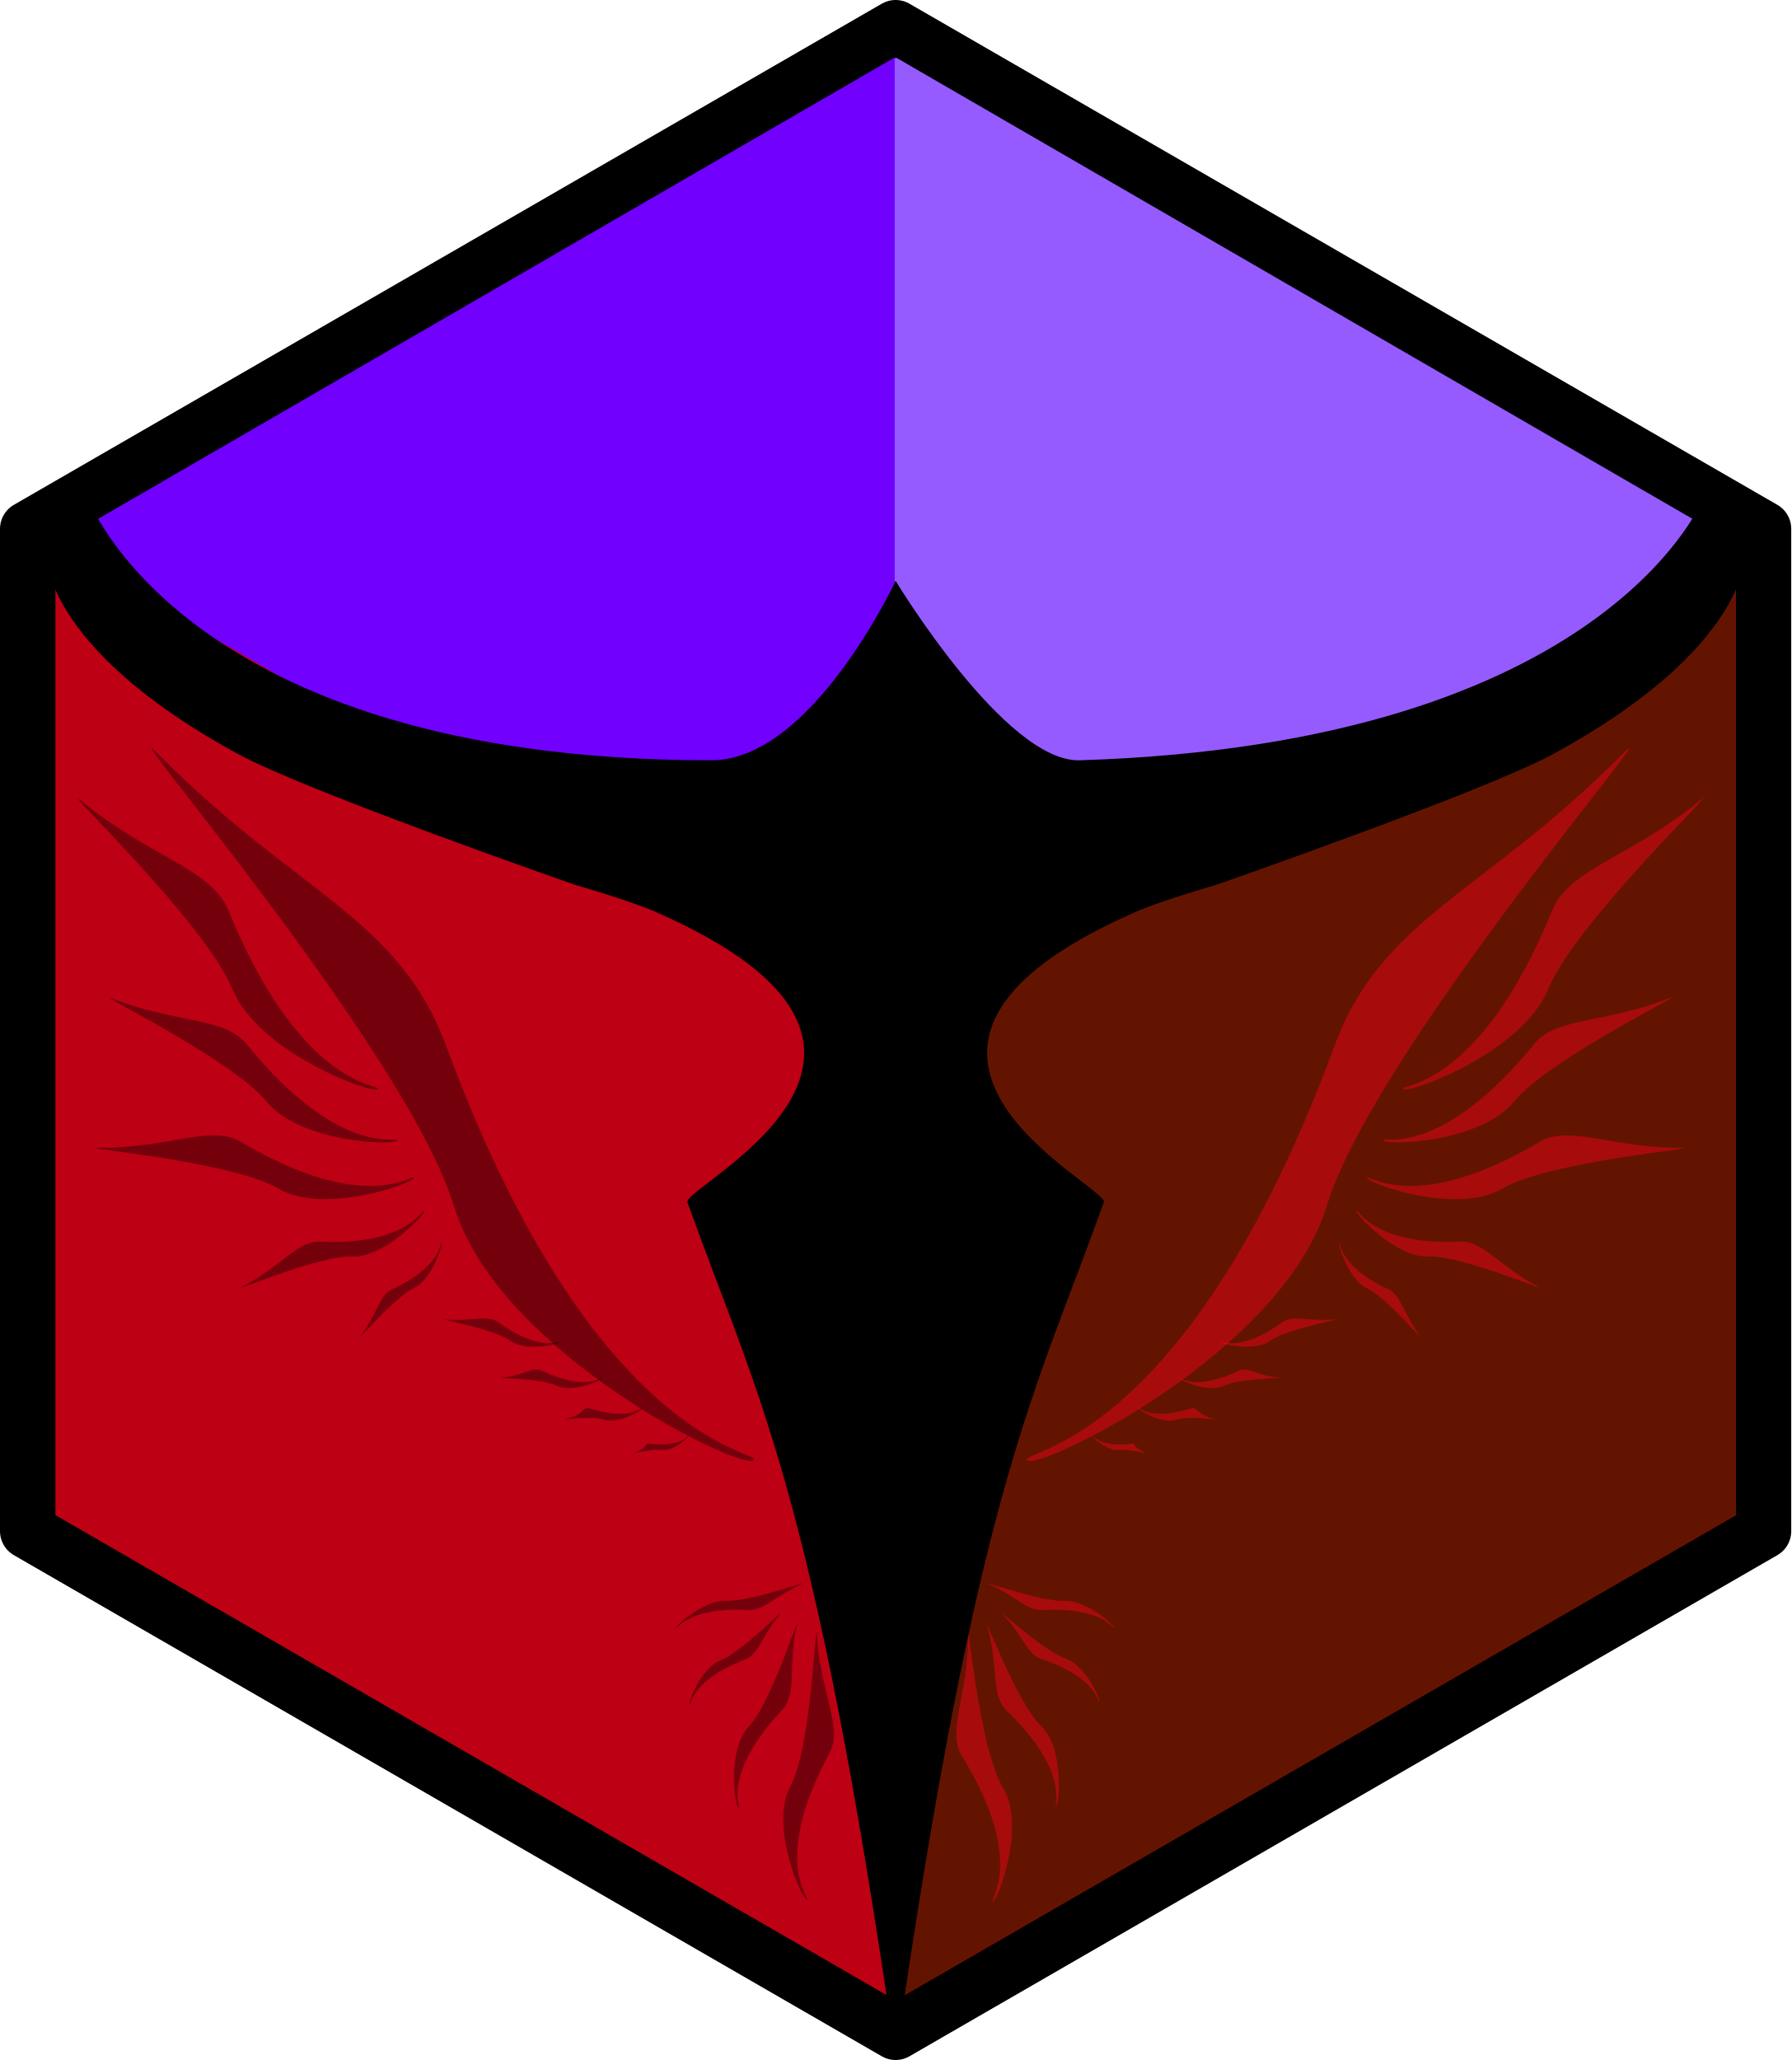
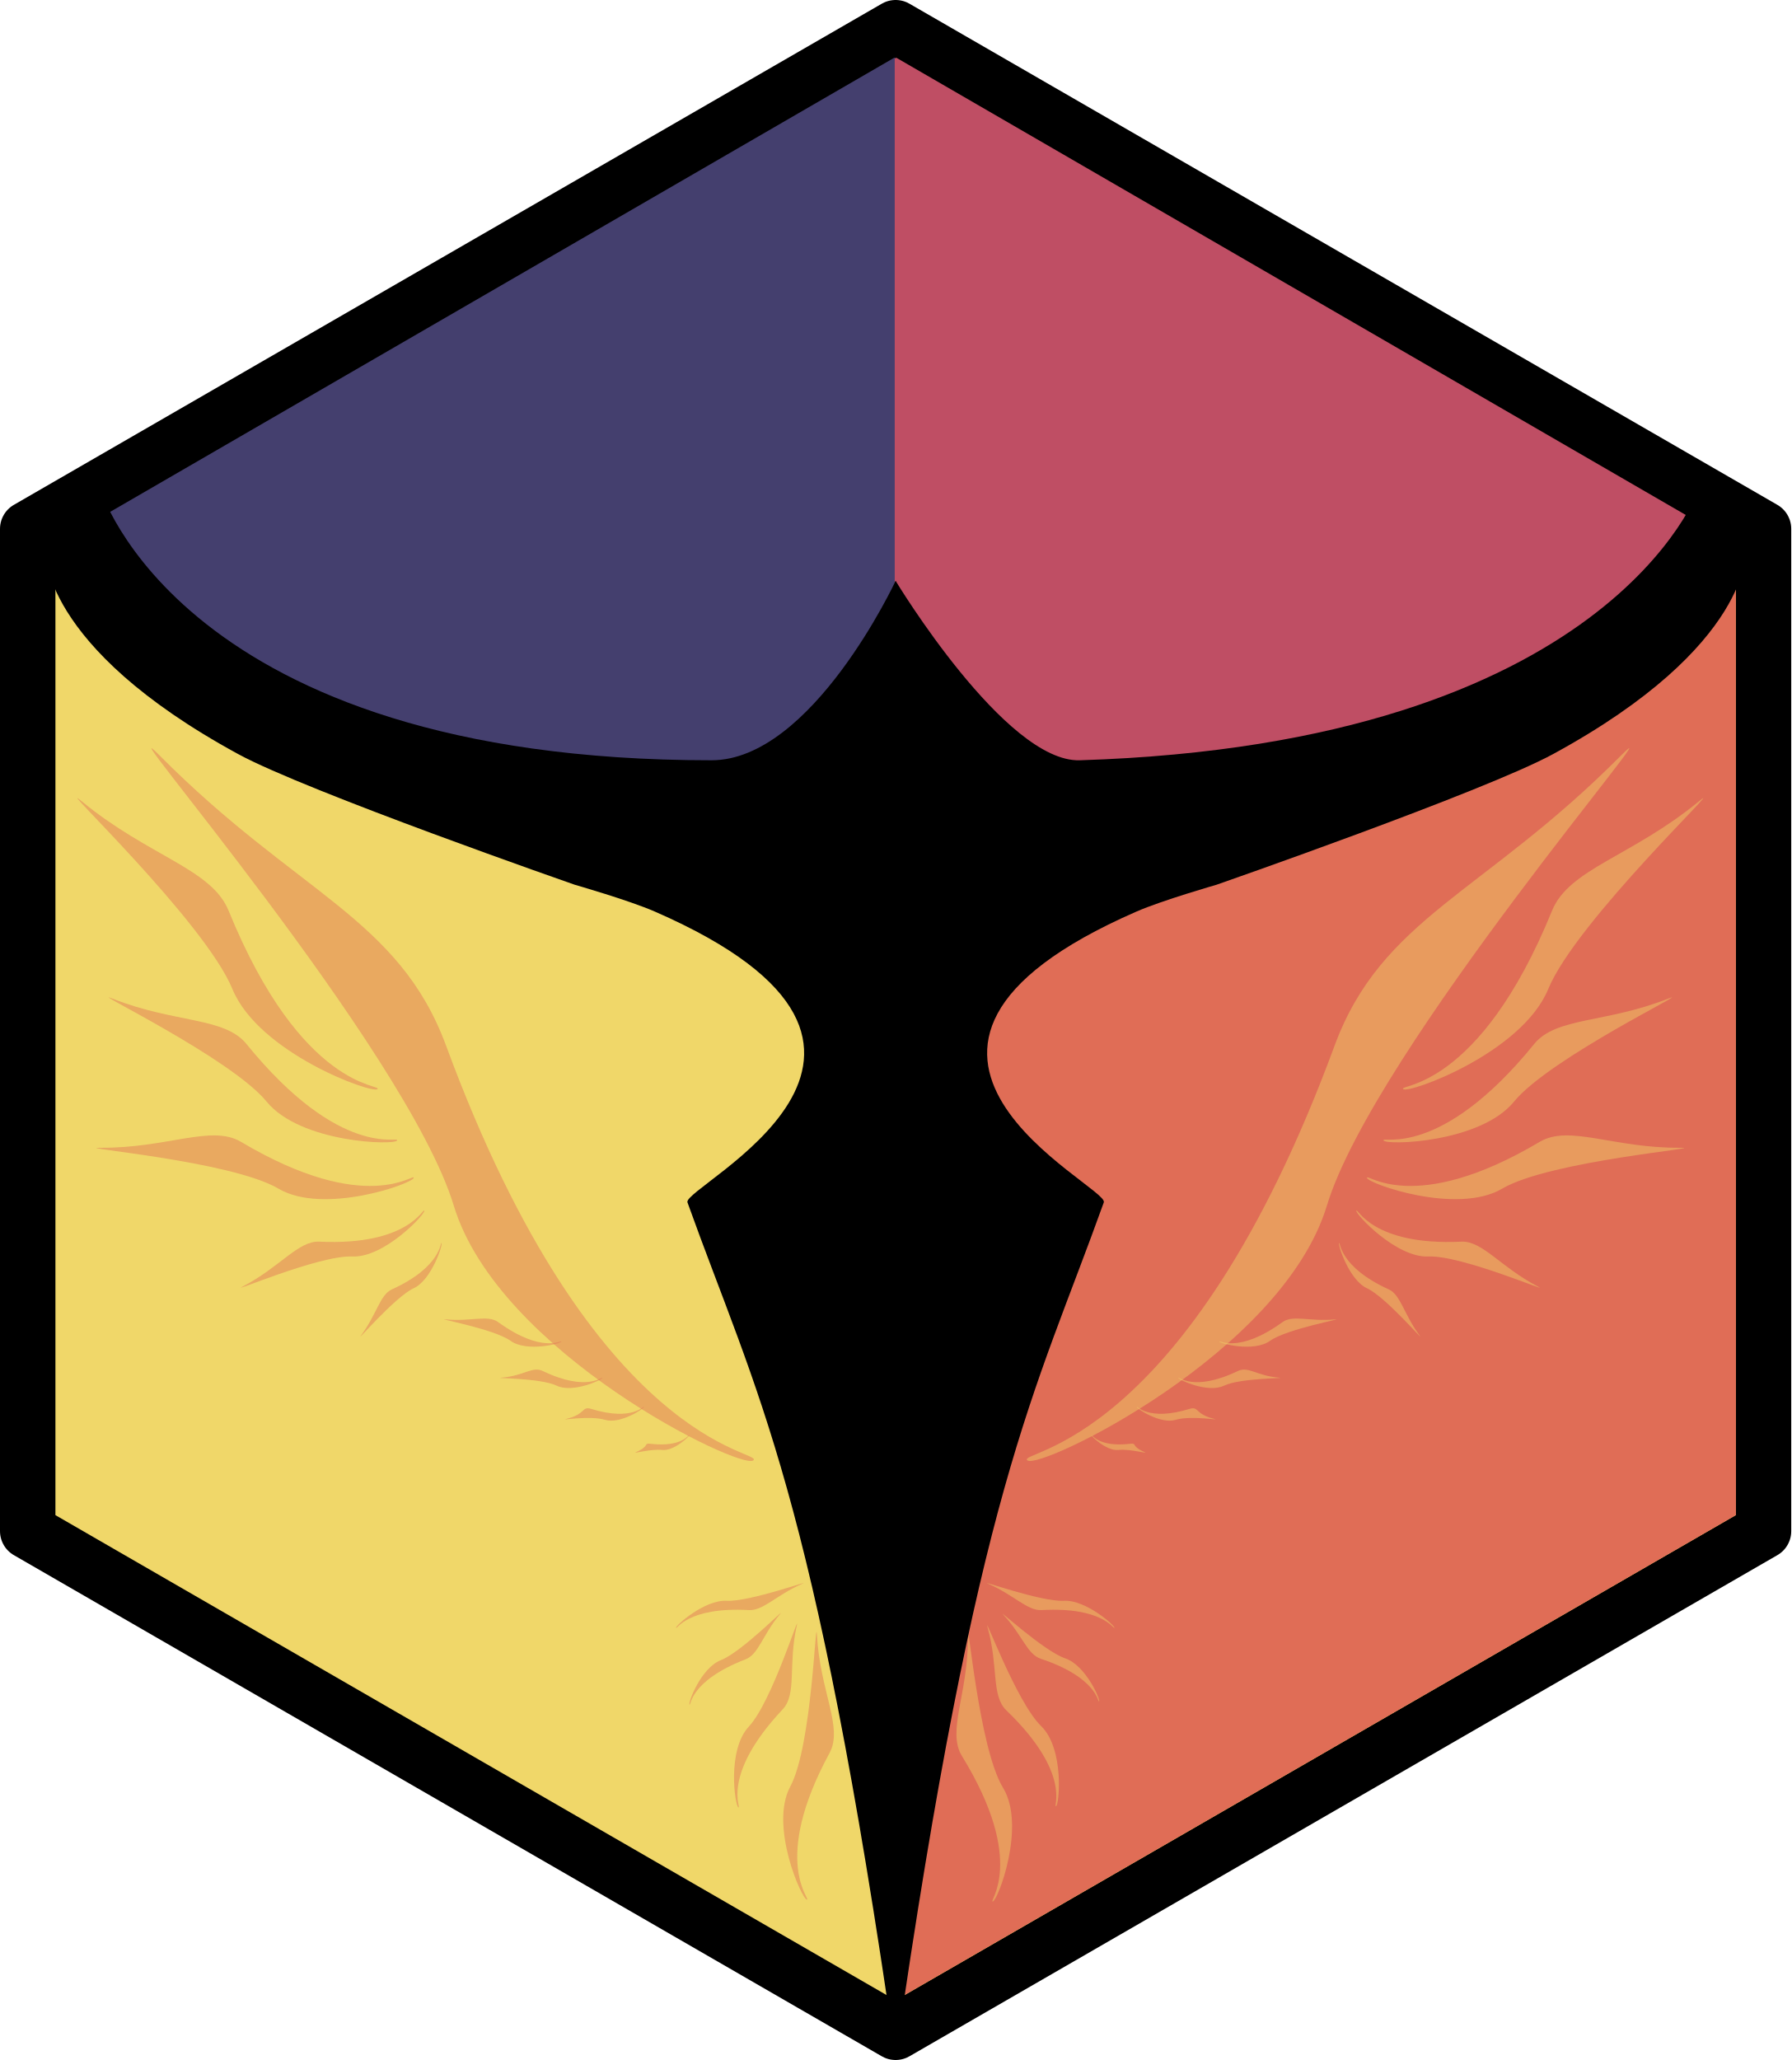
<svg xmlns="http://www.w3.org/2000/svg" width="128.252mm" height="147.479mm" viewBox="0 0 128.252 147.479" version="1.1" id="svg8">
  <defs id="defs2" />
-   <g id="layer1" transform="translate(-40.1954,-5.546417)">
-     <g style="clip-rule:evenodd;fill-rule:evenodd;stroke-linecap:round;stroke-linejoin:round;stroke-miterlimit:1.5" id="g232" transform="matrix(0.2645833,0,0,0.2645833,24.88784,-4.108198)">
+   <g id="layer1" transform="translate(-42.46325,-70.55832)">
+     <g style="clip-rule:evenodd;fill-rule:evenodd;stroke-linecap:round;stroke-linejoin:round;stroke-miterlimit:1.5" id="g232" transform="matrix(0.2645833,0,0,0.2645833,27.1557,60.90371)">
      <g id="Layer1">
        <g id="g12" transform="matrix(0.970128,0,0,0.970128,-7.87959,-108.459)">
-           <path id="path10" style="fill:#bd0013;stroke:#000000;stroke-width:15.46px" d="M 317.588,157.142 559.687,296.917 V 576.469 L 317.588,716.245 75.489,576.469 V 296.917 Z" />
+           <path id="path10" style="fill:#f0d769;stroke:#000000;stroke-width:15.46px" d="M 317.588,157.142 559.687,296.917 V 576.469 L 317.588,716.245 75.489,576.469 V 296.917 Z" />
        </g>
        <g id="g16" transform="translate(11.6925)">
-           <path id="path14" style="fill:#631400" d="M 288.206,315.733 515.907,183.945 515.926,446.443 288.522,577.717 Z" />
+           <path id="path14" style="fill:#e06d56" d="M 288.206,315.733 515.907,183.945 515.926,446.443 288.522,577.717 Z" />
        </g>
        <g id="g20" transform="matrix(1.28534,0,0,0.69485,-34.9477,-60.9506)">
-           <path id="path18" style="fill:#7100ff" d="M 260.499,162.689 437.631,352.444 260.499,542.198 83.368,352.444 Z" />
+           <path id="path18" style="fill:#443f6e" d="M 260.499,162.689 437.631,352.444 260.499,542.198 83.368,352.444 Z" />
        </g>
        <g id="g78" transform="matrix(0.680371,-0.0819841,0.0774151,0.720525,32.5308,67.3808)">
          <g id="g24" transform="translate(0,20.3601)">
-             <path id="path22" style="fill:#170002;fill-opacity:0.44" d="M 275.723,516.579 C 280.935,513.473 214.153,505.922 172.626,349.164 159.491,299.583 120.4,286.05 72.448,228.802 c -22.113,-26.4 84.437,119.966 96.425,179.906 11.363,56.814 101.638,110.978 106.85,107.871 z" />
+             <path id="path22" style="fill:#e06d56;fill-opacity:0.44" d="M 275.723,516.579 C 280.935,513.473 214.153,505.922 172.626,349.164 159.491,299.583 120.4,286.05 72.448,228.802 c -22.113,-26.4 84.437,119.966 96.425,179.906 11.363,56.814 101.638,110.978 106.85,107.871 z" />
          </g>
          <g id="g28" transform="matrix(0.324708,-0.138348,0.138348,0.324708,-11.5984,272.824)">
-             <path id="path26" style="fill:#170002;fill-opacity:0.44" d="m 275.723,516.579 c 5.212,-3.106 -65.106,-12.89 -96.425,-172.002 -7.297,-37.071 -58.898,-58.527 -106.85,-115.775 -22.113,-26.4 84.437,119.966 96.425,179.906 11.363,56.814 101.638,110.978 106.85,107.871 z" />
+             <path id="path26" style="fill:#e06d56;fill-opacity:0.44" d="m 275.723,516.579 c 5.212,-3.106 -65.106,-12.89 -96.425,-172.002 -7.297,-37.071 -58.898,-58.527 -106.85,-115.775 -22.113,-26.4 84.437,119.966 96.425,179.906 11.363,56.814 101.638,110.978 106.85,107.871 z" />
          </g>
          <g id="g32" transform="matrix(0.257755,-0.241118,0.241118,0.257755,-41.3078,350.347)">
-             <path id="path30" style="fill:#170002;fill-opacity:0.44" d="m 275.723,516.579 c 5.212,-3.106 -65.106,-12.89 -96.425,-172.002 -7.297,-37.071 -58.898,-58.527 -106.85,-115.775 -22.113,-26.4 84.437,119.966 96.425,179.906 11.363,56.814 101.638,110.978 106.85,107.871 z" />
+             <path id="path30" style="fill:#e06d56;fill-opacity:0.44" d="m 275.723,516.579 c 5.212,-3.106 -65.106,-12.89 -96.425,-172.002 -7.297,-37.071 -58.898,-58.527 -106.85,-115.775 -22.113,-26.4 84.437,119.966 96.425,179.906 11.363,56.814 101.638,110.978 106.85,107.871 z" />
          </g>
          <g id="g36" transform="matrix(0.0755003,-0.205148,0.205148,0.0755003,30.3121,447.212)">
-             <path id="path34" style="fill:#170002;fill-opacity:0.44" d="m 275.723,516.579 c 5.212,-3.106 -65.106,-12.89 -96.425,-172.002 -7.297,-37.071 -58.898,-58.527 -106.85,-115.775 -22.113,-26.4 84.437,119.966 96.425,179.906 11.363,56.814 101.638,110.978 106.85,107.871 z" />
+             <path id="path34" style="fill:#e06d56;fill-opacity:0.44" d="m 275.723,516.579 c 5.212,-3.106 -65.106,-12.89 -96.425,-172.002 -7.297,-37.071 -58.898,-58.527 -106.85,-115.775 -22.113,-26.4 84.437,119.966 96.425,179.906 11.363,56.814 101.638,110.978 106.85,107.871 z" />
          </g>
          <g id="g40" transform="matrix(-0.0128738,-0.132262,0.132262,-0.0128738,97.7385,485.552)">
-             <path id="path38" style="fill:#170002;fill-opacity:0.44" d="m 275.723,516.579 c 5.212,-3.106 -65.106,-12.89 -96.425,-172.002 -7.297,-37.071 -58.898,-58.527 -106.85,-115.775 -22.113,-26.4 84.437,119.966 96.425,179.906 11.363,56.814 101.638,110.978 106.85,107.871 z" />
+             <path id="path38" style="fill:#e06d56;fill-opacity:0.44" d="m 275.723,516.579 c 5.212,-3.106 -65.106,-12.89 -96.425,-172.002 -7.297,-37.071 -58.898,-58.527 -106.85,-115.775 -22.113,-26.4 84.437,119.966 96.425,179.906 11.363,56.814 101.638,110.978 106.85,107.871 z" />
          </g>
          <g id="g44" transform="matrix(0.448589,-0.0448222,0.0448222,0.448589,-2.97854,163.121)">
-             <path id="path42" style="fill:#170002;fill-opacity:0.44" d="m 275.723,516.579 c 5.212,-3.106 -65.106,-12.89 -96.425,-172.002 -7.297,-37.071 -58.898,-58.527 -106.85,-115.775 -22.113,-26.4 84.437,119.966 96.425,179.906 11.363,56.814 101.638,110.978 106.85,107.871 z" />
+             <path id="path42" style="fill:#e06d56;fill-opacity:0.44" d="m 275.723,516.579 c 5.212,-3.106 -65.106,-12.89 -96.425,-172.002 -7.297,-37.071 -58.898,-58.527 -106.85,-115.775 -22.113,-26.4 84.437,119.966 96.425,179.906 11.363,56.814 101.638,110.978 106.85,107.871 z" />
          </g>
          <g id="g48" transform="matrix(0.241945,0.198082,-0.223445,0.199247,326.965,544.633)">
-             <path id="path46" style="fill:#170002;fill-opacity:0.44" d="m 275.723,516.579 c 5.212,-3.106 -65.106,-12.89 -96.425,-172.002 -7.297,-37.071 -58.898,-58.527 -106.85,-115.775 -22.113,-26.4 84.437,119.966 96.425,179.906 11.363,56.814 101.638,110.978 106.85,107.871 z" />
+             <path id="path46" style="fill:#e06d56;fill-opacity:0.44" d="m 275.723,516.579 c 5.212,-3.106 -65.106,-12.89 -96.425,-172.002 -7.297,-37.071 -58.898,-58.527 -106.85,-115.775 -22.113,-26.4 84.437,119.966 96.425,179.906 11.363,56.814 101.638,110.978 106.85,107.871 z" />
          </g>
          <g id="g52" transform="matrix(0.128475,0.171881,-0.196889,0.103346,321.555,564.14)">
-             <path id="path50" style="fill:#170002;fill-opacity:0.44" d="m 275.723,516.579 c 5.212,-3.106 -65.106,-12.89 -96.425,-172.002 -7.297,-37.071 -58.898,-58.527 -106.85,-115.775 -22.113,-26.4 84.437,119.966 96.425,179.906 11.363,56.814 101.638,110.978 106.85,107.871 z" />
+             <path id="path50" style="fill:#e06d56;fill-opacity:0.44" d="m 275.723,516.579 c 5.212,-3.106 -65.106,-12.89 -96.425,-172.002 -7.297,-37.071 -58.898,-58.527 -106.85,-115.775 -22.113,-26.4 84.437,119.966 96.425,179.906 11.363,56.814 101.638,110.978 106.85,107.871 z" />
          </g>
          <g id="g56" transform="matrix(0.016599,0.132519,-0.14845,0.00890834,312.489,583.508)">
-             <path id="path54" style="fill:#170002;fill-opacity:0.44" d="m 275.723,516.579 c 5.212,-3.106 -65.106,-12.89 -96.425,-172.002 -7.297,-37.071 -58.898,-58.527 -106.85,-115.775 -22.113,-26.4 84.437,119.966 96.425,179.906 11.363,56.814 101.638,110.978 106.85,107.871 z" />
+             <path id="path54" style="fill:#e06d56;fill-opacity:0.44" d="m 275.723,516.579 c 5.212,-3.106 -65.106,-12.89 -96.425,-172.002 -7.297,-37.071 -58.898,-58.527 -106.85,-115.775 -22.113,-26.4 84.437,119.966 96.425,179.906 11.363,56.814 101.638,110.978 106.85,107.871 z" />
          </g>
          <g id="g60" transform="matrix(-0.0550686,0.122448,-0.139654,-0.0493933,325.684,587.295)">
-             <path id="path58" style="fill:#170002;fill-opacity:0.44" d="m 275.723,516.579 c 5.212,-3.106 -65.106,-12.89 -96.425,-172.002 -7.297,-37.071 -58.898,-58.527 -106.85,-115.775 -22.113,-26.4 84.437,119.966 96.425,179.906 11.363,56.814 101.638,110.978 106.85,107.871 z" />
+             <path id="path58" style="fill:#e06d56;fill-opacity:0.44" d="m 275.723,516.579 c 5.212,-3.106 -65.106,-12.89 -96.425,-172.002 -7.297,-37.071 -58.898,-58.527 -106.85,-115.775 -22.113,-26.4 84.437,119.966 96.425,179.906 11.363,56.814 101.638,110.978 106.85,107.871 z" />
          </g>
          <g id="g64" transform="matrix(0.104097,-0.0813541,0.0813541,0.104097,134.674,452.964)">
-             <path id="path62" style="fill:#170002;fill-opacity:0.44" d="m 275.723,516.579 c 5.212,-3.106 -65.106,-12.89 -96.425,-172.002 -7.297,-37.071 -58.898,-58.527 -106.85,-115.775 -22.113,-26.4 84.437,119.966 96.425,179.906 11.363,56.814 101.638,110.978 106.85,107.871 z" />
+             <path id="path62" style="fill:#e06d56;fill-opacity:0.44" d="m 275.723,516.579 c 5.212,-3.106 -65.106,-12.89 -96.425,-172.002 -7.297,-37.071 -58.898,-58.527 -106.85,-115.775 -22.113,-26.4 84.437,119.966 96.425,179.906 11.363,56.814 101.638,110.978 106.85,107.871 z" />
          </g>
          <g id="g68" transform="matrix(0.0803529,-0.0892956,0.0892956,0.0803529,151.666,482.706)">
-             <path id="path66" style="fill:#170002;fill-opacity:0.44" d="m 275.723,516.579 c 5.212,-3.106 -65.106,-12.89 -96.425,-172.002 -7.297,-37.071 -47.249,-40.75 -95.201,-97.998 -22.113,-26.4 72.788,102.189 84.776,162.129 11.363,56.814 101.638,110.978 106.85,107.871 z" />
+             <path id="path66" style="fill:#e06d56;fill-opacity:0.44" d="m 275.723,516.579 c 5.212,-3.106 -65.106,-12.89 -96.425,-172.002 -7.297,-37.071 -47.249,-40.75 -95.201,-97.998 -22.113,-26.4 72.788,102.189 84.776,162.129 11.363,56.814 101.638,110.978 106.85,107.871 z" />
          </g>
          <g id="g72" transform="matrix(0.058764,-0.0878896,0.0878896,0.058764,173.444,506.111)">
-             <path id="path70" style="fill:#170002;fill-opacity:0.44" d="m 275.723,516.579 c 5.212,-3.106 -65.106,-12.89 -96.425,-172.002 -7.297,-37.071 -25.666,-8.824 -73.618,-66.072 -22.113,-26.4 51.205,70.263 63.193,130.203 11.363,56.814 101.638,110.978 106.85,107.871 z" />
+             <path id="path70" style="fill:#e06d56;fill-opacity:0.44" d="m 275.723,516.579 c 5.212,-3.106 -65.106,-12.89 -96.425,-172.002 -7.297,-37.071 -25.666,-8.824 -73.618,-66.072 -22.113,-26.4 51.205,70.263 63.193,130.203 11.363,56.814 101.638,110.978 106.85,107.871 z" />
          </g>
          <g id="g76" transform="matrix(0.0319121,-0.0724186,0.0724186,0.0319121,205.457,528.184)">
-             <path id="path74" style="fill:#170002;fill-opacity:0.44" d="m 275.723,516.579 c 5.212,-3.106 -65.106,-12.89 -96.425,-172.002 -7.297,-37.071 -9.7,1.023 -57.652,-56.225 -22.113,-26.4 35.239,60.416 47.227,120.356 11.363,56.814 101.638,110.978 106.85,107.871 z" />
+             <path id="path74" style="fill:#e06d56;fill-opacity:0.44" d="m 275.723,516.579 c 5.212,-3.106 -65.106,-12.89 -96.425,-172.002 -7.297,-37.071 -9.7,1.023 -57.652,-56.225 -22.113,-26.4 35.239,60.416 47.227,120.356 11.363,56.814 101.638,110.978 106.85,107.871 z" />
          </g>
        </g>
        <g id="g136" transform="matrix(-0.680371,-0.0819841,-0.0774151,0.720525,565.048,67.3808)">
          <g id="g82" transform="translate(0,20.3601)">
-             <path id="path80" style="fill:#ff0019;fill-opacity:0.44" d="M 275.723,516.579 C 280.935,513.473 214.153,505.922 172.626,349.164 159.491,299.583 120.4,286.05 72.448,228.802 c -22.113,-26.4 84.437,119.966 96.425,179.906 11.363,56.814 101.638,110.978 106.85,107.871 z" />
+             <path id="path80" style="fill:#f0d769;fill-opacity:0.44" d="M 275.723,516.579 C 280.935,513.473 214.153,505.922 172.626,349.164 159.491,299.583 120.4,286.05 72.448,228.802 c -22.113,-26.4 84.437,119.966 96.425,179.906 11.363,56.814 101.638,110.978 106.85,107.871 z" />
          </g>
          <g id="g86" transform="matrix(0.00880271,0.132818,-0.149062,0.00251679,311.966,585.177)">
-             <path id="path84" style="fill:#ff0019;fill-opacity:0.44" d="m 275.723,516.579 c 5.212,-3.106 -65.106,-12.89 -96.425,-172.002 -7.297,-37.071 -58.898,-58.527 -106.85,-115.775 -22.113,-26.4 84.437,119.966 96.425,179.906 11.363,56.814 101.638,110.978 106.85,107.871 z" />
+             <path id="path84" style="fill:#f0d769;fill-opacity:0.44" d="m 275.723,516.579 c 5.212,-3.106 -65.106,-12.89 -96.425,-172.002 -7.297,-37.071 -58.898,-58.527 -106.85,-115.775 -22.113,-26.4 84.437,119.966 96.425,179.906 11.363,56.814 101.638,110.978 106.85,107.871 z" />
          </g>
          <g id="g90" transform="matrix(0.118425,0.176854,-0.203092,0.0945847,322.177,566.257)">
-             <path id="path88" style="fill:#ff0019;fill-opacity:0.44" d="m 275.723,516.579 c 5.212,-3.106 -65.106,-12.89 -96.425,-172.002 -7.297,-37.071 -58.898,-58.527 -106.85,-115.775 -22.113,-26.4 84.437,119.966 96.425,179.906 11.363,56.814 101.638,110.978 106.85,107.871 z" />
+             <path id="path88" style="fill:#f0d769;fill-opacity:0.44" d="m 275.723,516.579 c 5.212,-3.106 -65.106,-12.89 -96.425,-172.002 -7.297,-37.071 -58.898,-58.527 -106.85,-115.775 -22.113,-26.4 84.437,119.966 96.425,179.906 11.363,56.814 101.638,110.978 106.85,107.871 z" />
          </g>
          <g id="g94" transform="matrix(-0.0550686,0.122448,-0.139654,-0.0493933,321.821,586.855)">
-             <path id="path92" style="fill:#ff0019;fill-opacity:0.44" d="m 275.723,516.579 c 5.212,-3.106 -65.106,-12.89 -96.425,-172.002 -7.297,-37.071 -58.898,-58.527 -106.85,-115.775 -22.113,-26.4 84.437,119.966 96.425,179.906 11.363,56.814 101.638,110.978 106.85,107.871 z" />
+             <path id="path92" style="fill:#f0d769;fill-opacity:0.44" d="m 275.723,516.579 c 5.212,-3.106 -65.106,-12.89 -96.425,-172.002 -7.297,-37.071 -58.898,-58.527 -106.85,-115.775 -22.113,-26.4 84.437,119.966 96.425,179.906 11.363,56.814 101.638,110.978 106.85,107.871 z" />
          </g>
          <g id="g98" transform="matrix(0.324708,-0.138348,0.138348,0.324708,-11.5984,272.824)">
-             <path id="path96" style="fill:#ff0019;fill-opacity:0.44" d="m 275.723,516.579 c 5.212,-3.106 -65.106,-12.89 -96.425,-172.002 -7.297,-37.071 -58.898,-58.527 -106.85,-115.775 -22.113,-26.4 84.437,119.966 96.425,179.906 11.363,56.814 101.638,110.978 106.85,107.871 z" />
+             <path id="path96" style="fill:#f0d769;fill-opacity:0.44" d="m 275.723,516.579 c 5.212,-3.106 -65.106,-12.89 -96.425,-172.002 -7.297,-37.071 -58.898,-58.527 -106.85,-115.775 -22.113,-26.4 84.437,119.966 96.425,179.906 11.363,56.814 101.638,110.978 106.85,107.871 z" />
          </g>
          <g id="g102" transform="matrix(0.230419,0.207837,-0.235313,0.189049,328.74,547.043)">
-             <path id="path100" style="fill:#ff0019;fill-opacity:0.44" d="m 275.723,516.579 c 5.212,-3.106 -65.106,-12.89 -96.425,-172.002 -7.297,-37.071 -58.898,-58.527 -106.85,-115.775 -22.113,-26.4 84.437,119.966 96.425,179.906 11.363,56.814 101.638,110.978 106.85,107.871 z" />
+             <path id="path100" style="fill:#f0d769;fill-opacity:0.44" d="m 275.723,516.579 c 5.212,-3.106 -65.106,-12.89 -96.425,-172.002 -7.297,-37.071 -58.898,-58.527 -106.85,-115.775 -22.113,-26.4 84.437,119.966 96.425,179.906 11.363,56.814 101.638,110.978 106.85,107.871 z" />
          </g>
          <g id="g106" transform="matrix(0.257755,-0.241118,0.241118,0.257755,-41.3078,350.347)">
-             <path id="path104" style="fill:#ff0019;fill-opacity:0.44" d="m 275.723,516.579 c 5.212,-3.106 -65.106,-12.89 -96.425,-172.002 -7.297,-37.071 -58.898,-58.527 -106.85,-115.775 -22.113,-26.4 84.437,119.966 96.425,179.906 11.363,56.814 101.638,110.978 106.85,107.871 z" />
+             <path id="path104" style="fill:#f0d769;fill-opacity:0.44" d="m 275.723,516.579 c 5.212,-3.106 -65.106,-12.89 -96.425,-172.002 -7.297,-37.071 -58.898,-58.527 -106.85,-115.775 -22.113,-26.4 84.437,119.966 96.425,179.906 11.363,56.814 101.638,110.978 106.85,107.871 z" />
          </g>
          <g id="g110" transform="matrix(0.0755003,-0.205148,0.205148,0.0755003,30.3121,447.212)">
-             <path id="path108" style="fill:#ff0019;fill-opacity:0.44" d="m 275.723,516.579 c 5.212,-3.106 -65.106,-12.89 -96.425,-172.002 -7.297,-37.071 -58.898,-58.527 -106.85,-115.775 -22.113,-26.4 84.437,119.966 96.425,179.906 11.363,56.814 101.638,110.978 106.85,107.871 z" />
+             <path id="path108" style="fill:#f0d769;fill-opacity:0.44" d="m 275.723,516.579 c 5.212,-3.106 -65.106,-12.89 -96.425,-172.002 -7.297,-37.071 -58.898,-58.527 -106.85,-115.775 -22.113,-26.4 84.437,119.966 96.425,179.906 11.363,56.814 101.638,110.978 106.85,107.871 z" />
          </g>
          <g id="g114" transform="matrix(-0.0128738,-0.132262,0.132262,-0.0128738,97.7385,485.552)">
-             <path id="path112" style="fill:#ff0019;fill-opacity:0.44" d="m 275.723,516.579 c 5.212,-3.106 -65.106,-12.89 -96.425,-172.002 -7.297,-37.071 -58.898,-58.527 -106.85,-115.775 -22.113,-26.4 84.437,119.966 96.425,179.906 11.363,56.814 101.638,110.978 106.85,107.871 z" />
+             <path id="path112" style="fill:#f0d769;fill-opacity:0.44" d="m 275.723,516.579 c 5.212,-3.106 -65.106,-12.89 -96.425,-172.002 -7.297,-37.071 -58.898,-58.527 -106.85,-115.775 -22.113,-26.4 84.437,119.966 96.425,179.906 11.363,56.814 101.638,110.978 106.85,107.871 z" />
          </g>
          <g id="g118" transform="matrix(0.448589,-0.0448222,0.0448222,0.448589,-2.97854,163.121)">
-             <path id="path116" style="fill:#ff0019;fill-opacity:0.44" d="m 275.723,516.579 c 5.212,-3.106 -65.106,-12.89 -96.425,-172.002 -7.297,-37.071 -58.898,-58.527 -106.85,-115.775 -22.113,-26.4 84.437,119.966 96.425,179.906 11.363,56.814 101.638,110.978 106.85,107.871 z" />
+             <path id="path116" style="fill:#f0d769;fill-opacity:0.44" d="m 275.723,516.579 c 5.212,-3.106 -65.106,-12.89 -96.425,-172.002 -7.297,-37.071 -58.898,-58.527 -106.85,-115.775 -22.113,-26.4 84.437,119.966 96.425,179.906 11.363,56.814 101.638,110.978 106.85,107.871 z" />
          </g>
          <g id="g122" transform="matrix(0.104097,-0.0813541,0.0813541,0.104097,134.674,452.964)">
-             <path id="path120" style="fill:#ff0019;fill-opacity:0.44" d="m 275.723,516.579 c 5.212,-3.106 -65.106,-12.89 -96.425,-172.002 -7.297,-37.071 -58.898,-58.527 -106.85,-115.775 -22.113,-26.4 84.437,119.966 96.425,179.906 11.363,56.814 101.638,110.978 106.85,107.871 z" />
+             <path id="path120" style="fill:#f0d769;fill-opacity:0.44" d="m 275.723,516.579 c 5.212,-3.106 -65.106,-12.89 -96.425,-172.002 -7.297,-37.071 -58.898,-58.527 -106.85,-115.775 -22.113,-26.4 84.437,119.966 96.425,179.906 11.363,56.814 101.638,110.978 106.85,107.871 z" />
          </g>
          <g id="g126" transform="matrix(0.0803529,-0.0892956,0.0892956,0.0803529,151.666,482.706)">
-             <path id="path124" style="fill:#ff0019;fill-opacity:0.44" d="m 275.723,516.579 c 5.212,-3.106 -65.106,-12.89 -96.425,-172.002 -7.297,-37.071 -47.249,-40.75 -95.201,-97.998 -22.113,-26.4 72.788,102.189 84.776,162.129 11.363,56.814 101.638,110.978 106.85,107.871 z" />
+             <path id="path124" style="fill:#f0d769;fill-opacity:0.44" d="m 275.723,516.579 c 5.212,-3.106 -65.106,-12.89 -96.425,-172.002 -7.297,-37.071 -47.249,-40.75 -95.201,-97.998 -22.113,-26.4 72.788,102.189 84.776,162.129 11.363,56.814 101.638,110.978 106.85,107.871 z" />
          </g>
          <g id="g130" transform="matrix(0.058764,-0.0878896,0.0878896,0.058764,173.444,506.111)">
-             <path id="path128" style="fill:#ff0019;fill-opacity:0.44" d="m 275.723,516.579 c 5.212,-3.106 -65.106,-12.89 -96.425,-172.002 -7.297,-37.071 -25.666,-8.824 -73.618,-66.072 -22.113,-26.4 51.205,70.263 63.193,130.203 11.363,56.814 101.638,110.978 106.85,107.871 z" />
+             <path id="path128" style="fill:#f0d769;fill-opacity:0.44" d="m 275.723,516.579 c 5.212,-3.106 -65.106,-12.89 -96.425,-172.002 -7.297,-37.071 -25.666,-8.824 -73.618,-66.072 -22.113,-26.4 51.205,70.263 63.193,130.203 11.363,56.814 101.638,110.978 106.85,107.871 z" />
          </g>
          <g id="g134" transform="matrix(0.0319121,-0.0724186,0.0724186,0.0319121,205.457,528.184)">
-             <path id="path132" style="fill:#ff0019;fill-opacity:0.44" d="m 275.723,516.579 c 5.212,-3.106 -65.106,-12.89 -96.425,-172.002 -7.297,-37.071 -9.7,1.023 -57.652,-56.225 -22.113,-26.4 35.239,60.416 47.227,120.356 11.363,56.814 101.638,110.978 106.85,107.871 z" />
+             <path id="path132" style="fill:#f0d769;fill-opacity:0.44" d="m 275.723,516.579 c 5.212,-3.106 -65.106,-12.89 -96.425,-172.002 -7.297,-37.071 -9.7,1.023 -57.652,-56.225 -22.113,-26.4 35.239,60.416 47.227,120.356 11.363,56.814 101.638,110.978 106.85,107.871 z" />
          </g>
        </g>
        <g id="g140" transform="translate(12.2169,0.0124351)">
-           <path id="path138" style="fill:#955bff" d="m 287.762,52.341 0.427,-0.247 227.673,131.851 -227.673,131.851 -0.427,-0.247 z" />
+           <path id="path138" style="fill:#bf4e64" d="m 287.762,52.341 0.427,-0.247 227.673,131.851 -227.673,131.851 -0.427,-0.247 z" />
        </g>
      </g>
      <g transform="matrix(1.10684,0,0,1.09099,-29.5605,-24.6207)" id="Layer-1">
        <g id="g145" transform="matrix(0.870175,0,0,0.886975,32.985,34.0588)">
-           <path id="path143" d="M 304.5,600 C 281.445,440.222 265.607,415.3 246.006,360.953 c -1.612,-4.471 80.437,-42.383 -9.173,-81.31 -7.257,-3.152 -22.517,-7.505 -22.517,-7.505 0,0 -75.263,-26.087 -94.552,-36.536 C 63.812,205.29 65.647,178.735 65.647,178.735 l 11.5,-15.515 c 0,0 26.233,74.122 175.608,74.122 28.262,0 51.712,-50.118 51.712,-50.118 h 0.033 c 2.549,2.906 6.066,402.304 -0.033,412.776 z" />
+           <path id="path143" d="M 304.5,600 C 281.445,440.222 265.607,415.3 246.006,360.953 c -1.612,-4.471 80.437,-42.383 -9.173,-81.31 -7.257,-3.152 -22.517,-7.505 -22.517,-7.505 0,0 -75.263,-26.087 -94.552,-36.536 C 63.812,205.29 65.647,178.735 65.647,178.735 L 80.923,161.17 c 0,0 22.457,76.172 171.832,76.172 28.262,0 51.712,-50.118 51.712,-50.118 h 0.033 c 2.549,2.906 6.066,402.304 -0.033,412.776 z" />
        </g>
        <g id="g149" transform="matrix(-0.870175,0,0,0.886975,562.92,34.0588)">
-           <path id="path147" d="M 304.5,600 C 281.445,440.222 265.607,415.3 246.006,360.953 c -1.612,-4.471 80.437,-42.383 -9.173,-81.31 -7.257,-3.152 -22.517,-7.505 -22.517,-7.505 0,0 -75.263,-26.087 -94.552,-36.536 C 63.812,205.29 65.647,178.735 65.647,178.735 l 11.5,-15.515 c 0,0 26.303,69.458 175.608,74.122 20.911,0.653 51.712,-50.118 51.712,-50.118 h 0.033 c 2.549,2.906 6.066,402.304 -0.033,412.776 z" />
+           <path id="path147" d="M 304.5,600 C 281.445,440.222 265.607,415.3 246.006,360.953 c -1.612,-4.471 80.437,-42.383 -9.173,-81.31 -7.257,-3.152 -22.517,-7.505 -22.517,-7.505 0,0 -75.263,-26.087 -94.552,-36.536 C 63.812,205.29 65.647,178.735 65.647,178.735 l 13.216,-17.223 c 0,0 24.587,71.166 173.892,75.83 20.911,0.653 51.712,-50.118 51.712,-50.118 h 0.033 c 2.549,2.906 6.066,402.304 -0.033,412.776 z" />
        </g>
      </g>
    </g>
  </g>
</svg>
